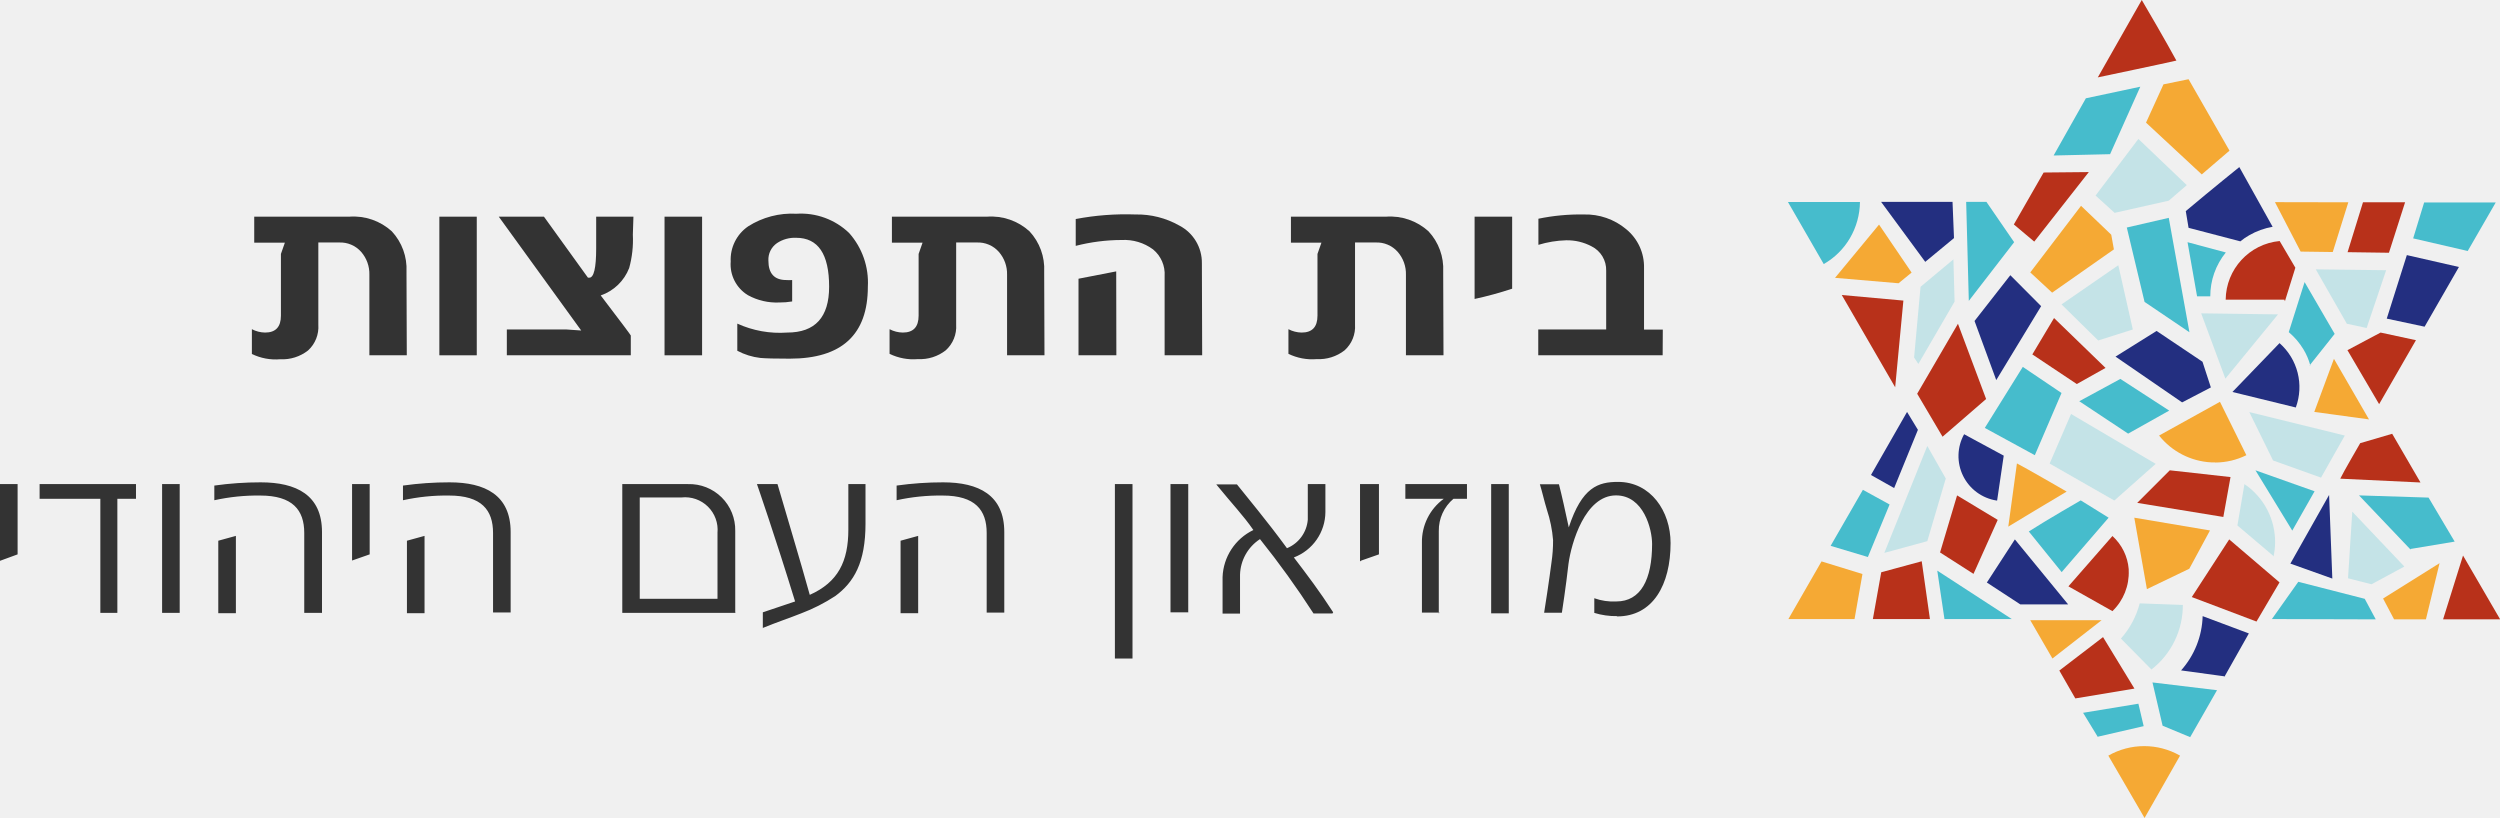
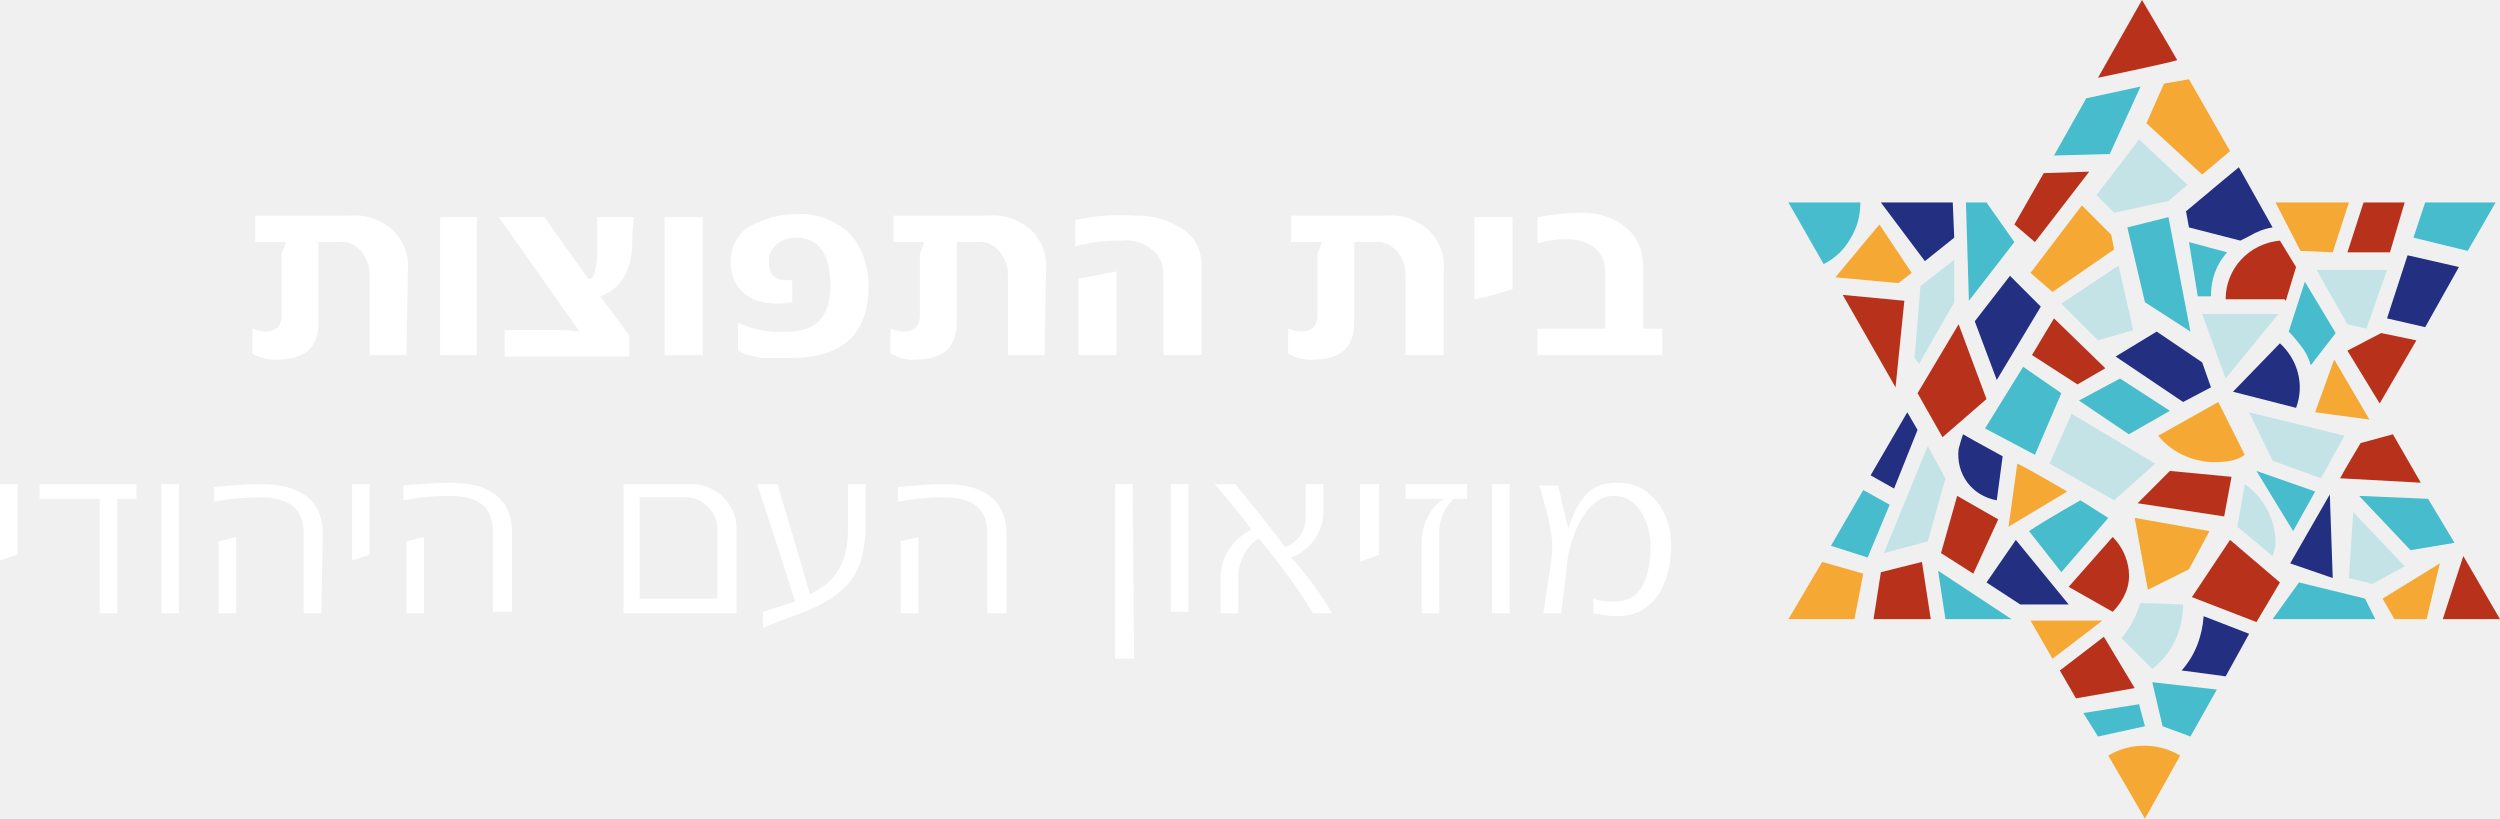
- <svg viewBox="0 0 170.42 55.76" id="shape-logo-he" width="100%" height="100%">
-   <g id="logo-he-Layer_2" data-name="Layer 2">
-     <g id="logo-he-Open">
-       <path d="M146.19,55.76l-2.47-4.25a4.93,4.93,0,0,1,4.89,0l-2.42,4.25" style="fill:#f5a934" />
-       <path d="M124.32,18l-2.44-4.23h4.91a5,5,0,0,1-.68,2.46A4.87,4.87,0,0,1,124.32,18" style="fill:#46bccc" />
-       <polyline points="131.56 42.2 127.67 42.2 128.24 39.01 131 38.26 131.56 42.2" style="fill:#b8311a" />
-       <polyline points="129.19 26.4 125.55 20.11 129.75 20.49 129.19 26.4" style="fill:#b8311a" />
-       <polyline points="121.91 42.2 124.17 38.27 126.96 39.13 126.42 42.2 121.91 42.2" style="fill:#f5a934" />
-       <path d="M143,5.28,146,0c1.56,2.65,2.36,4.13,2.36,4.13-.57.14-5.38,1.15-5.38,1.15" style="fill:#b8311a" />
-       <polyline points="129.12 33.27 127.54 32.38 130 28.08 130.74 29.3 129.12 33.27" style="fill:#232f80" />
-       <polyline points="165.28 22.27 162.7 21.72 164.07 17.39 167.62 18.2 165.28 22.27" style="fill:#232f80" />
-       <polyline points="141.47 47.61 140.38 45.71 143.36 43.43 145.5 46.94 141.47 47.61" style="fill:#b8311a" />
-       <path d="M139.91,44.89l-1.51-2.61h4.86l-3.35,2.61" style="fill:#f5a934" />
-       <polyline points="162.18 27.55 160.02 23.87 162.28 22.67 164.69 23.19 162.18 27.55" style="fill:#b8311a" />
-       <polyline points="149.3 50.25 147.42 49.47 146.73 46.52 151.13 47.05 149.3 50.25" style="fill:#46bccc" />
-       <polyline points="170.43 42.22 166.54 42.22 167.9 37.87 170.43 42.22" style="fill:#b8311a" />
-       <polyline points="139.99 10.6 142.19 6.7 145.9 5.91 143.84 10.51 139.99 10.6" style="fill:#46bccc" />
-       <path d="M164.32,37.46l-3.51-3.69,4.74.15,1.78,3-3,.5" style="fill:#46bccc" />
-       <polyline points="150.09 11.89 146.29 8.36 147.48 5.75 149.19 5.4 151.98 10.27 150.09 11.89" style="fill:#f5a934" />
-       <polyline points="162.85 17.23 160.03 17.19 161.08 13.79 163.95 13.79 162.85 17.23" style="fill:#b8311a" />
-       <polyline points="161.66 39.83 160.06 39.42 160.35 34.88 163.9 38.62 161.66 39.83" style="fill:#c4e3e7" />
-       <polyline points="138.71 31.03 135.3 29.17 137.89 25.01 140.53 26.79 138.71 31.03" style="fill:#46bccc" />
-       <path d="M140.54,39l-2.24-2.77c1.16-.75,3.54-2.12,3.54-2.12l1.9,1.18L140.54,39" style="fill:#46bccc" />
-       <path d="M136.9,35.91l.59-4.32c.48.24,3.39,1.92,3.39,1.92-.47.27-4,2.4-4,2.4" style="fill:#f5a934" />
-       <polyline points="132.42 29.77 130.69 26.84 133.47 22.07 135.39 27.2 132.42 29.77" style="fill:#b8311a" />
-       <polyline points="143.03 23.21 140.53 20.75 144.4 18.08 145.39 22.46 143.03 23.21" style="fill:#c4e3e7" />
-       <polyline points="149.25 22.65 146.19 20.58 144.98 15.51 147.84 14.85 149.25 22.65" style="fill:#46bccc" />
-       <polyline points="151.7 25.81 150.05 21.36 155.29 21.43 151.7 25.81" style="fill:#c4e3e7" />
-       <polyline points="158.99 39.44 156.13 38.42 158.77 33.74 158.99 39.44" style="fill:#232f80" />
-       <polyline points="161.49 28.59 157.76 28.08 159.1 24.46 161.49 28.59" style="fill:#f5a934" />
-       <polyline points="158.22 32.56 154.95 31.39 153.33 28.09 159.84 29.69 158.22 32.56" style="fill:#c4e3e7" />
-       <polyline points="136.08 25.91 134.6 21.88 137.04 18.76 139.14 20.87 136.08 25.91" style="fill:#232f80" />
-       <polyline points="134.21 20.51 134.03 13.76 135.41 13.76 137.3 16.51 134.21 20.51" style="fill:#46bccc" />
-       <polyline points="137.14 42.2 132.55 42.2 132.06 38.9 137.14 42.2" style="fill:#46bccc" />
-       <polyline points="138.67 16.47 137.28 15.3 139.31 11.76 142.39 11.73 138.67 16.47" style="fill:#b8311a" />
-       <polyline points="134.53 39.12 132.25 37.66 133.41 33.77 136.18 35.44 134.53 39.12" style="fill:#b8311a" />
-       <polyline points="128.45 37.69 131.38 30.4 132.64 32.62 131.38 36.89 128.45 37.69" style="fill:#c4e3e7" />
-       <path d="M143,50.23l-1-1.64,3.77-.62s.18.78.36,1.53l-3.17.73" style="fill:#46bccc" />
-       <path d="M146.66,45.64l-2.08-2.11a5.81,5.81,0,0,0,1.28-2.4l2.94.11a5.55,5.55,0,0,1-2.14,4.4" style="fill:#c4e3e7" />
-       <polyline points="165.37 42.22 163.2 42.22 162.45 40.8 166.3 38.39 165.37 42.22" style="fill:#f5a934" />
-       <path d="M165,32.89l-5.47-.26c.17-.37,1.36-2.42,1.36-2.42l2.18-.64L165,32.89" style="fill:#b8311a" />
-       <polyline points="161.95 42.22 154.87 42.2 156.67 39.66 161.2 40.82 161.95 42.22" style="fill:#46bccc" />
-       <polyline points="153.82 42.37 149.41 40.7 151.96 36.77 155.39 39.7 153.82 42.37" style="fill:#b8311a" />
-       <polyline points="146.35 40.16 145.49 35.29 150.65 36.16 149.24 38.77 146.35 40.16" style="fill:#f5a934" />
-       <path d="M144,41.66l-3-1.69L144,36.54a3.42,3.42,0,0,1,1.11,2.26v.08A3.64,3.64,0,0,1,144,41.66" style="fill:#b8311a" />
-       <polyline points="127.33 37.97 124.79 37.21 126.99 33.39 128.81 34.39 127.33 37.97" style="fill:#46bccc" />
-       <path d="M151.68,46.11l-3-.41A5.79,5.79,0,0,0,150.15,42l3.15,1.18-1.63,2.89" style="fill:#232f80" />
-       <polyline points="140.98 41.2 137.72 41.2 135.44 39.71 137.35 36.77 140.98 41.2" style="fill:#232f80" />
-       <path d="M136.1,34.12a3.07,3.07,0,0,1-2.21-4.52l.7.38,2,1.08-.45,3.06" style="fill:#232f80" />
-       <polyline points="161.33 22.36 159.98 22.07 157.86 18.36 162.66 18.42 161.33 22.36" style="fill:#c4e3e7" />
-       <polyline points="148.75 27.43 144.21 24.31 147.01 22.56 150.14 24.66 150.71 26.41 148.75 27.43" style="fill:#232f80" />
-       <polyline points="145.07 29.56 141.74 27.35 144.54 25.83 147.87 27.99 145.07 29.56" style="fill:#46bccc" />
-       <path d="M151,31.52h-.26a4.87,4.87,0,0,1-3.56-1.83l4.15-2.3,1.8,3.64a4.83,4.83,0,0,1-2.13.5" style="fill:#f5a934" />
-       <polyline points="144.15 14.51 142.85 13.33 145.77 9.47 149.07 12.62 147.84 13.68 144.15 14.51" style="fill:#c4e3e7" />
-       <path d="M156.51,27.78l-4.33-1.06,3.21-3.33a4,4,0,0,1,1.11,4.39" style="fill:#232f80" />
-       <path d="M157.49,24.91a4.33,4.33,0,0,0-.47-1.1,4.82,4.82,0,0,0-1-1.17l1.08-3.41,2.05,3.53-1.71,2.15" style="fill:#46bccc" />
-       <path d="M150.67,20.2h-.9l-.65-3.69,2.61.7a4.73,4.73,0,0,0-1.06,3" style="fill:#46bccc" />
-       <polyline points="168.22 17.11 164.5 16.25 165.25 13.8 170.13 13.8 168.22 17.11" style="fill:#46bccc" />
-       <polyline points="141.57 26.18 138.54 24.16 140.02 21.68 143.53 25.08 141.57 26.18" style="fill:#b8311a" />
-       <polyline points="139.89 19.95 138.4 18.57 141.86 14.03 143.92 16 144.1 17 139.89 19.95" style="fill:#f5a934" />
-       <polyline points="156.26 36.17 153.75 32.06 157.78 33.49 156.26 36.17" style="fill:#46bccc" />
-       <path d="M154.94,37.87l-2.42-2.05L153,33a4.76,4.76,0,0,1,2.09,4,4.7,4.7,0,0,1-.11.94" style="fill:#c4e3e7" />
-       <polyline points="144.13 34.12 139.72 31.6 141.18 28.22 146.95 31.62 144.13 34.12" style="fill:#c4e3e7" />
-       <polyline points="131.24 17.85 128.23 13.76 133.1 13.76 133.2 16.23 131.24 17.85" style="fill:#232f80" />
-       <polyline points="129.42 19.31 125.09 18.94 128.09 15.31 130.31 18.58 129.42 19.31" style="fill:#f5a934" />
-       <polyline points="130.77 24.81 130.48 24.37 130.92 19.55 133.16 17.68 133.24 20.56 130.77 24.81" style="fill:#c4e3e7" />
-       <polyline points="151.56 35.24 145.69 34.28 147.91 32.06 152.05 32.52 151.56 35.24" style="fill:#b8311a" />
-       <polyline points="159.02 17.18 156.83 17.15 155.08 13.78 160.08 13.79 159.02 17.18" style="fill:#f5a934" />
-       <path d="M155.72,20.43l-4,0h0a4.06,4.06,0,0,1,3.68-4l1.07,1.82-.71,2.28" style="fill:#b8311a" />
-       <path d="M152.71,16.45l-3.52-.92L149,14.39c1.87-1.57,3.65-3,3.65-3l2.27,4.07a4.81,4.81,0,0,0-1.6.58,4.17,4.17,0,0,0-.61.42" style="fill:#232f80" />
-       <path d="M77.25,44.89H76V33h1.2V44.89M52,42.83V41.74L54.2,41C52.84,36.57,51.6,33,51.6,33H53c.52,1.8,1.57,5.27,2.2,7.55,1.93-.86,2.63-2.28,2.63-4.45V33H59v2.69c0,2.67-.79,4-2.06,4.94a12,12,0,0,1-2.32,1.18c-.8.32-1.68.61-2.63,1M110.23,42a5,5,0,0,1-1.55-.22v-1a3.81,3.81,0,0,0,1.5.22c1.67,0,2.44-1.5,2.44-3.92,0-1-.57-3.31-2.46-3.31-2.11,0-3.05,3.25-3.24,4.67,0,.09-.23,1.92-.45,3.33h-1.21c.32-2,.5-3.42.5-3.42a10,10,0,0,0,.11-1.53,8.81,8.81,0,0,0-.42-2.07c-.19-.62-.33-1.26-.48-1.74h1.3c.19.73.44,1.86.67,2.94.9-2.74,2-3.1,3.36-3.1,2.23,0,3.58,2,3.58,4.17,0,2.84-1.2,5-3.65,5m-7.38-.21h-1.2V33h1.2v8.76m-4.72,0h-1.2V37a3.63,3.63,0,0,1,1.49-3l-2.62,0V33H100V34h-.92a2.82,2.82,0,0,0-1,2.2v5.62m-7.25,0H89.54a61,61,0,0,0-3.65-5.07,3,3,0,0,0-1.36,2.43v2.65H83.34V39.34a3.71,3.71,0,0,1,2.1-3.21c-.69-1-1.45-1.78-2.53-3.11h1.41c.7.89,2,2.42,3.41,4.35a2.3,2.3,0,0,0,1.42-1.95V33h1.2v1.9A3.33,3.33,0,0,1,88.2,38c.93,1.22,1.73,2.27,2.68,3.74m-9.89,0h-1.2V33H81v8.76m-12.54,0h-1.2V36.33c0-1.56-.78-2.55-3-2.55a13.76,13.76,0,0,0-3.14.32v-1a22.67,22.67,0,0,1,3.17-.22c2.42,0,4.17.86,4.17,3.39v5.53m-5.87,0h-1.2V36.86l1.2-.33v5.25m-12.44,0H42.42V33H46.9a3.13,3.13,0,0,1,3.22,3.19v5.56m-6.51-7.84v6.91h5.3v-4.5a2.22,2.22,0,0,0-2.45-2.41H43.62m-8.81,7.84h-1.2V36.33c0-1.56-.78-2.55-3-2.55a13.7,13.7,0,0,0-3.14.32v-1a22.54,22.54,0,0,1,3.17-.22c2.42,0,4.17.86,4.17,3.39v5.53m-5.87,0h-1.2V36.86l1.2-.33v5.25m-7,0h-1.2V36.33c0-1.56-.79-2.55-3-2.55a13.67,13.67,0,0,0-3.13.32v-1a22.39,22.39,0,0,1,3.16-.22c2.43,0,4.18.86,4.18,3.39v5.53m-5.87,0h-1.2V36.86l1.2-.33v5.25m-3.83,0h-1.2V33h1.2v8.76M8,41.78H6.84V34H2.7V33H9.27V34H8v7.82m84.71-3.55V33H94v4.79l-1.2.42M24,38.23V33h1.2v4.79l-1.2.42m-24,0V33H1.2v4.79L0,38.23" style="fill:#333" />
-       <path d="M27.73,24.22H25.18V18.73a2.28,2.28,0,0,0-.56-1.56,1.9,1.9,0,0,0-1.51-.64H21.7v5.6A2.17,2.17,0,0,1,21,23.89a2.84,2.84,0,0,1-1.9.6,3.69,3.69,0,0,1-1.93-.36V22.44a2,2,0,0,0,.9.23q1.08,0,1.08-1.15V17.31l.27-.77H17.33V14.77h6.48a3.88,3.88,0,0,1,2.9,1,3.76,3.76,0,0,1,1,2.75Z" style="fill:#333" />
-       <path d="M32.5,24.22H29.95V14.77H32.5Z" style="fill:#333" />
-       <path d="M43.14,16a7.22,7.22,0,0,1-.25,2.27,3.2,3.2,0,0,1-1.94,1.87Q43,22.83,43,22.87l0,1.35H34.55V22.46h4.07l1,.07L34,14.77h3.08l3,4.16.09,0q.47,0,.47-2V14.77h2.54Z" style="fill:#333" />
-       <path d="M47.86,24.22H45.3V14.77h2.56Z" style="fill:#333" />
-       <path d="M59.16,19.54q0,4.91-5.33,4.91-1.46,0-2-.05a4.42,4.42,0,0,1-1.57-.49V22.06a7,7,0,0,0,3.4.61q2.86,0,2.86-3.13,0-3.33-2.25-3.33a2.18,2.18,0,0,0-1.3.36,1.36,1.36,0,0,0-.59,1.19q0,1.33,1.22,1.33a2.38,2.38,0,0,0,.4,0v1.46a5.17,5.17,0,0,1-.88.07,4.07,4.07,0,0,1-2.14-.5,2.46,2.46,0,0,1-1.17-2.29A2.75,2.75,0,0,1,51,15.43a5.56,5.56,0,0,1,3.29-.86,4.74,4.74,0,0,1,3.59,1.31A5.08,5.08,0,0,1,59.16,19.54Z" style="fill:#333" />
-       <path d="M71.2,24.22H68.65V18.73a2.28,2.28,0,0,0-.56-1.56,1.9,1.9,0,0,0-1.51-.64h-1.4v5.6a2.17,2.17,0,0,1-.71,1.75,2.84,2.84,0,0,1-1.9.6,3.69,3.69,0,0,1-1.93-.36V22.44a2,2,0,0,0,.9.23q1.08,0,1.08-1.15V17.31l.27-.77H60.8V14.77h6.48a3.88,3.88,0,0,1,2.9,1,3.76,3.76,0,0,1,1,2.75Z" style="fill:#333" />
-       <path d="M81.95,24.22H79.39v-5.4A2.17,2.17,0,0,0,78.6,17a3.31,3.31,0,0,0-2.14-.64,12.7,12.7,0,0,0-3.13.4V14.93a18.37,18.37,0,0,1,4.07-.31,5.83,5.83,0,0,1,3,.76,2.85,2.85,0,0,1,1.53,2.56Zm-5.85,0H73.52V19l2.57-.5Z" style="fill:#333" />
-       <path d="M98.4,24.22H95.84V18.73a2.28,2.28,0,0,0-.56-1.56,1.9,1.9,0,0,0-1.51-.64h-1.4v5.6a2.17,2.17,0,0,1-.71,1.75,2.84,2.84,0,0,1-1.9.6,3.69,3.69,0,0,1-1.93-.36V22.44a2,2,0,0,0,.9.23q1.08,0,1.08-1.15V17.31l.27-.77H88V14.77h6.48a3.88,3.88,0,0,1,2.9,1,3.76,3.76,0,0,1,1,2.75Z" style="fill:#333" />
-       <path d="M103.08,19.68a25,25,0,0,1-2.56.7V14.77h2.56Z" style="fill:#333" />
-       <path d="M113.34,24.22h-8.48l0-1.76h4.63v-4a1.8,1.8,0,0,0-1-1.67,3.54,3.54,0,0,0-1.73-.41,7.2,7.2,0,0,0-1.89.31V14.91a14.12,14.12,0,0,1,3.1-.29,4.31,4.31,0,0,1,2.88,1,3.31,3.31,0,0,1,1.22,2.66v4.19h1.28Z" style="fill:#333" />
+ <svg xmlns="http://www.w3.org/2000/svg" version="1.1" id="Layer_1" x="0px" y="0px" viewBox="0 0 170.4 55.8" width="100%" height="100%" style="enable-background:new 0 0 170.4 55.8;" xml:space="preserve">
+   <style type="text/css">
+ 	.st0{fill:#F5A934;}
+ 	.st1{fill:#46BCCC;}
+ 	.st2{fill:#B8311A;}
+ 	.st3{fill:#232F80;}
+ 	.st4{fill:#C4E3E7;}
+ 	.st5{fill:#FFFFFF;}
+ </style>
+   <g id="Layer_2_1_">
+     <g id="Open">
+       <path class="st0" d="M146.2,55.8l-2.5-4.3c1.5-0.9,3.4-0.9,4.9,0L146.2,55.8" />
+       <path class="st1" d="M124.3,18l-2.4-4.2h4.9c0,0.9-0.2,1.7-0.7,2.5C125.7,17,125.1,17.6,124.3,18" />
+       <polyline class="st2" points="131.6,42.2 127.7,42.2 128.2,39 131,38.3 131.6,42.2   " />
+       <polyline class="st2" points="129.2,26.4 125.6,20.1 129.8,20.5 129.2,26.4   " />
+       <polyline class="st0" points="121.9,42.2 124.2,38.3 127,39.1 126.4,42.2 121.9,42.2   " />
+       <path class="st2" d="M143,5.3l3-5.3c1.6,2.7,2.4,4.1,2.4,4.1C147.8,4.3,143,5.3,143,5.3" />
+       <polyline class="st3" points="129.1,33.3 127.5,32.4 130,28.1 130.7,29.3 129.1,33.3   " />
+       <polyline class="st3" points="165.3,22.3 162.7,21.7 164.1,17.4 167.6,18.2 165.3,22.3   " />
+       <polyline class="st2" points="141.5,47.6 140.4,45.7 143.4,43.4 145.5,46.9 141.5,47.6   " />
+       <path class="st0" d="M139.9,44.9l-1.5-2.6h4.9L139.9,44.9" />
+       <polyline class="st2" points="162.2,27.5 160,23.9 162.3,22.7 164.7,23.2 162.2,27.5   " />
+       <polyline class="st1" points="149.3,50.2 147.4,49.5 146.7,46.5 151.1,47 149.3,50.2   " />
+       <polyline class="st2" points="170.4,42.2 166.5,42.2 167.9,37.9 170.4,42.2   " />
+       <polyline class="st1" points="140,10.6 142.2,6.7 145.9,5.9 143.8,10.5 140,10.6   " />
+       <path class="st1" d="M164.3,37.5l-3.5-3.7l4.7,0.2l1.8,3L164.3,37.5" />
+       <polyline class="st0" points="150.1,11.9 146.3,8.4 147.5,5.7 149.2,5.4 152,10.3 150.1,11.9   " />
+       <polyline class="st2" points="162.9,17.2 160,17.2 161.1,13.8 163.9,13.8 162.9,17.2   " />
+       <polyline class="st4" points="161.7,39.8 160.1,39.4 160.4,34.9 163.9,38.6 161.7,39.8   " />
+       <polyline class="st1" points="138.7,31 135.3,29.2 137.9,25 140.5,26.8 138.7,31   " />
+       <path class="st1" d="M140.5,39l-2.2-2.8c1.2-0.8,3.5-2.1,3.5-2.1l1.9,1.2L140.5,39" />
+       <path class="st0" d="M136.9,35.9l0.6-4.3c0.5,0.2,3.4,1.9,3.4,1.9C140.4,33.8,136.9,35.9,136.9,35.9" />
+       <polyline class="st2" points="132.4,29.8 130.7,26.8 133.5,22.1 135.4,27.2 132.4,29.8   " />
+       <polyline class="st4" points="143,23.2 140.5,20.7 144.4,18.1 145.4,22.5 143,23.2   " />
+       <polyline class="st1" points="149.3,22.6 146.2,20.6 145,15.5 147.8,14.8 149.3,22.6   " />
+       <polyline class="st4" points="151.7,25.8 150.1,21.4 155.3,21.4 151.7,25.8   " />
+       <polyline class="st3" points="159,39.4 156.1,38.4 158.8,33.7 159,39.4   " />
+       <polyline class="st0" points="161.5,28.6 157.8,28.1 159.1,24.5 161.5,28.6   " />
+       <polyline class="st4" points="158.2,32.6 154.9,31.4 153.3,28.1 159.8,29.7 158.2,32.6   " />
+       <polyline class="st3" points="136.1,25.9 134.6,21.9 137,18.8 139.1,20.9 136.1,25.9   " />
+       <polyline class="st1" points="134.2,20.5 134,13.8 135.4,13.8 137.3,16.5 134.2,20.5   " />
+       <polyline class="st1" points="137.1,42.2 132.6,42.2 132.1,38.9 137.1,42.2   " />
+       <polyline class="st2" points="138.7,16.5 137.3,15.3 139.3,11.8 142.4,11.7 138.7,16.5   " />
+       <polyline class="st2" points="134.5,39.1 132.3,37.7 133.4,33.8 136.2,35.4 134.5,39.1   " />
+       <polyline class="st4" points="128.4,37.7 131.4,30.4 132.6,32.6 131.4,36.9 128.4,37.7   " />
+       <path class="st1" d="M143,50.2l-1-1.6l3.8-0.6c0,0,0.2,0.8,0.4,1.5L143,50.2" />
+       <path class="st4" d="M146.7,45.6l-2.1-2.1c0.6-0.7,1-1.5,1.3-2.4l2.9,0.1C148.8,43,148,44.6,146.7,45.6" />
+       <polyline class="st0" points="165.4,42.2 163.2,42.2 162.4,40.8 166.3,38.4 165.4,42.2   " />
+       <path class="st2" d="M165,32.9l-5.5-0.3c0.2-0.4,1.4-2.4,1.4-2.4l2.2-0.6L165,32.9" />
+       <polyline class="st1" points="161.9,42.2 154.9,42.2 156.7,39.7 161.2,40.8 161.9,42.2   " />
+       <polyline class="st2" points="153.8,42.4 149.4,40.7 152,36.8 155.4,39.7 153.8,42.4   " />
+       <polyline class="st0" points="146.4,40.2 145.5,35.3 150.6,36.2 149.2,38.8 146.4,40.2   " />
+       <path class="st2" d="M144,41.7l-3-1.7l3-3.4c0.6,0.6,1,1.4,1.1,2.3v0.1C145.2,39.9,144.8,40.9,144,41.7" />
+       <polyline class="st1" points="127.3,38 124.8,37.2 127,33.4 128.8,34.4 127.3,38   " />
+       <path class="st3" d="M151.7,46.1l-3-0.4c0.9-1,1.4-2.3,1.5-3.7l3.1,1.2L151.7,46.1" />
+       <polyline class="st3" points="141,41.2 137.7,41.2 135.4,39.7 137.4,36.8 141,41.2   " />
+       <path class="st3" d="M136.1,34.1c-1.7-0.3-2.8-1.8-2.6-3.5c0.1-0.4,0.2-0.7,0.3-1l0.7,0.4l2,1.1L136.1,34.1" />
+       <polyline class="st4" points="161.3,22.4 160,22.1 157.9,18.4 162.7,18.4 161.3,22.4   " />
+       <polyline class="st3" points="148.8,27.4 144.2,24.3 147,22.6 150.1,24.7 150.7,26.4 148.8,27.4   " />
+       <polyline class="st1" points="145.1,29.6 141.7,27.3 144.5,25.8 147.9,28 145.1,29.6   " />
+       <path class="st0" d="M151,31.5h-0.3c-1.4-0.1-2.7-0.7-3.6-1.8l4.1-2.3l1.8,3.6C152.5,31.4,151.7,31.5,151,31.5" />
+       <polyline class="st4" points="144.1,14.5 142.9,13.3 145.8,9.5 149.1,12.6 147.8,13.7 144.1,14.5   " />
+       <path class="st3" d="M156.5,27.8l-4.3-1.1l3.2-3.3C156.6,24.5,157.1,26.2,156.5,27.8" />
+       <path class="st1" d="M157.5,24.9c-0.1-0.4-0.3-0.8-0.5-1.1c-0.3-0.4-0.6-0.8-1-1.2l1.1-3.4l2.1,3.5L157.5,24.9" />
+       <path class="st1" d="M150.7,20.2h-0.9l-0.6-3.7l2.6,0.7C151,18.1,150.7,19.1,150.7,20.2" />
+       <polyline class="st1" points="168.2,17.1 164.5,16.2 165.3,13.8 170.1,13.8 168.2,17.1   " />
+       <polyline class="st2" points="141.6,26.2 138.5,24.2 140,21.7 143.5,25.1 141.6,26.2   " />
+       <polyline class="st0" points="139.9,19.9 138.4,18.6 141.9,14 143.9,16 144.1,17 139.9,19.9   " />
+       <polyline class="st1" points="156.3,36.2 153.8,32.1 157.8,33.5 156.3,36.2   " />
+       <path class="st4" d="M154.9,37.9l-2.4-2L153,33c1.3,0.9,2.1,2.4,2.1,4C155.1,37.3,155,37.6,154.9,37.9" />
+       <polyline class="st4" points="144.1,34.1 139.7,31.6 141.2,28.2 146.9,31.6 144.1,34.1   " />
+       <polyline class="st3" points="131.2,17.8 128.2,13.8 133.1,13.8 133.2,16.2 131.2,17.8   " />
+       <polyline class="st0" points="129.4,19.3 125.1,18.9 128.1,15.3 130.3,18.6 129.4,19.3   " />
+       <polyline class="st4" points="130.8,24.8 130.5,24.4 130.9,19.5 133.2,17.7 133.2,20.6 130.8,24.8   " />
+       <polyline class="st2" points="151.6,35.2 145.7,34.3 147.9,32.1 152.1,32.5 151.6,35.2   " />
+       <polyline class="st0" points="159,17.2 156.8,17.1 155.1,13.8 160.1,13.8 159,17.2   " />
+       <path class="st2" d="M155.7,20.4h-4l0,0c0-2.1,1.6-3.8,3.7-4l1.1,1.8l-0.7,2.3" />
+       <path class="st3" d="M152.7,16.4l-3.5-0.9l-0.2-1.1c1.9-1.6,3.6-3,3.6-3l2.3,4.1c-0.6,0.1-1.1,0.3-1.6,0.6    C153.1,16.2,152.9,16.3,152.7,16.4" />
+       <path class="st5" d="M77.3,44.9H76V33h1.2L77.3,44.9 M52,42.8v-1.1l2.2-0.7c-1.4-4.4-2.6-8-2.6-8H53c0.5,1.8,1.6,5.3,2.2,7.5    c1.9-0.9,2.6-2.3,2.6-4.5V33H59v2.7c0,2.7-0.8,4-2.1,4.9c-0.7,0.5-1.5,0.9-2.3,1.2C53.8,42.1,52.9,42.4,52,42.8 M110.2,42    c-0.5,0-1-0.1-1.6-0.2v-1c0.5,0.2,1,0.2,1.5,0.2c1.7,0,2.4-1.5,2.4-3.9c0-1-0.6-3.3-2.5-3.3c-2.1,0-3.1,3.3-3.2,4.7    c0,0.1-0.2,1.9-0.4,3.3h-1.2c0.3-2,0.5-3.4,0.5-3.4c0.1-0.5,0.1-1,0.1-1.5c-0.1-0.7-0.2-1.4-0.4-2.1c-0.2-0.6-0.3-1.3-0.5-1.7h1.3    c0.2,0.7,0.4,1.9,0.7,2.9c0.9-2.7,2-3.1,3.4-3.1c2.2,0,3.6,2,3.6,4.2C113.9,39.9,112.7,42,110.2,42 M102.9,41.8h-1.2V33h1.2V41.8     M98.1,41.8h-1.2V37c0-1.2,0.5-2.3,1.5-3h-2.6v-1h4.2v1h-0.9c-0.6,0.5-1,1.4-1,2.2L98.1,41.8 M90.8,41.8h-1.3    c-1.1-1.8-2.3-3.4-3.7-5.1c-0.8,0.5-1.3,1.4-1.4,2.4v2.7h-1.2v-2.5c0-1.4,0.9-2.6,2.1-3.2c-0.7-1-1.4-1.8-2.5-3.1h1.4    c0.7,0.9,2,2.4,3.4,4.3c0.8-0.3,1.4-1.1,1.4-2V33h1.2v1.9c0,1.4-0.9,2.6-2.2,3.1C89.1,39.2,89.9,40.3,90.8,41.8 M81,41.7h-1.2V33    H81L81,41.7 M68.5,41.8h-1.2v-5.4c0-1.6-0.8-2.5-3-2.5c-1.1,0-2.1,0.1-3.1,0.3v-1c1.1-0.1,2.1-0.2,3.2-0.2c2.4,0,4.2,0.9,4.2,3.4    V41.8 M62.6,41.8h-1.2v-4.9l1.2-0.3V41.8 M50.2,41.8h-7.7V33h4.5c1.7-0.1,3.2,1.3,3.2,3c0,0.1,0,0.1,0,0.2L50.2,41.8 M43.6,33.9    v6.9h5.3v-4.5c0.1-1.2-0.8-2.3-2-2.4c-0.1,0-0.3,0-0.4,0H43.6 M34.8,41.7h-1.2v-5.4c0-1.6-0.8-2.5-3-2.5c-1.1,0-2.1,0.1-3.1,0.3    v-1c1.1-0.1,2.1-0.2,3.2-0.2c2.4,0,4.2,0.9,4.2,3.4V41.7 M28.9,41.8h-1.2v-4.9l1.2-0.3V41.8 M21.9,41.8h-1.2v-5.4    c0-1.6-0.8-2.5-3-2.5c-1.1,0-2.1,0.1-3.1,0.3v-1c1-0.1,2.1-0.2,3.2-0.2c2.4,0,4.2,0.9,4.2,3.4L21.9,41.8 M16.1,41.8h-1.2v-4.9    l1.2-0.3V41.8 M12.2,41.8H11V33h1.2V41.8 M8,41.8H6.8V34H2.7v-1h6.6v1H8V41.8 M92.7,38.3V33H94v4.8L92.7,38.3 M24,38.2V33h1.2v4.8    L24,38.2 M0,38.2V33h1.2v4.8L0,38.2" />
+       <path class="st5" d="M27.7,24.2h-2.5v-5.5c0-0.6-0.2-1.1-0.6-1.6c-0.4-0.4-0.9-0.7-1.5-0.6h-1.4v5.6c0,0.7-0.2,1.3-0.7,1.8    c-0.5,0.4-1.2,0.6-1.9,0.6c-0.7,0.1-1.3-0.1-1.9-0.4v-1.7c0.3,0.1,0.6,0.2,0.9,0.2c0.7,0,1.1-0.4,1.1-1.1v-4.2l0.3-0.8h-2.1v-1.8    h6.5c1.1-0.1,2.1,0.3,2.9,1c0.7,0.7,1.1,1.7,1,2.7L27.7,24.2z" />
+       <path class="st5" d="M32.5,24.2H30v-9.4h2.5V24.2z" />
+       <path class="st5" d="M43.1,16c0,0.8,0,1.5-0.3,2.3c-0.3,0.9-1,1.6-1.9,1.9c1.4,1.8,2,2.7,2,2.7v1.4h-8.5v-1.8h4.1l1,0.1L34,14.8    h3.1l3,4.2h0.1c0.3,0,0.5-0.7,0.5-2v-2.2h2.5L43.1,16z" />
+       <path class="st5" d="M47.9,24.2h-2.6v-9.4h2.6V24.2z" />
+       <path class="st5" d="M59.2,19.5c0,3.3-1.8,4.9-5.3,4.9c-1,0-1.6,0-2,0c-0.5-0.1-1.1-0.2-1.6-0.5v-1.9c1.1,0.5,2.2,0.7,3.4,0.6    c1.9,0,2.9-1,2.9-3.1c0-2.2-0.8-3.3-2.3-3.3c-0.5,0-0.9,0.1-1.3,0.4c-0.4,0.3-0.6,0.7-0.6,1.2c0,0.9,0.4,1.3,1.2,1.3    c0.1,0,0.3,0,0.4,0v1.5c-0.3,0-0.6,0.1-0.9,0.1c-0.7,0-1.5-0.1-2.1-0.5c-0.8-0.5-1.2-1.4-1.2-2.3c0-1,0.4-1.9,1.2-2.4    c1-0.6,2.1-0.9,3.3-0.9c1.3-0.1,2.6,0.4,3.6,1.3C58.8,16.9,59.2,18.2,59.2,19.5z" />
+       <path class="st5" d="M71.2,24.2h-2.5v-5.5c0-0.6-0.2-1.1-0.6-1.6c-0.4-0.4-0.9-0.7-1.5-0.6h-1.4v5.6c0,0.7-0.2,1.3-0.7,1.8    c-0.5,0.4-1.2,0.6-1.9,0.6c-0.7,0.1-1.3-0.1-1.9-0.4v-1.7c0.3,0.1,0.6,0.2,0.9,0.2c0.7,0,1.1-0.4,1.1-1.1v-4.2l0.3-0.8h-2.1v-1.8    h6.5c1.1-0.1,2.1,0.3,2.9,1c0.7,0.7,1.1,1.7,1,2.7L71.2,24.2z" />
+       <path class="st5" d="M81.9,24.2h-2.6v-5.4c0-0.7-0.2-1.4-0.8-1.8c-0.6-0.5-1.4-0.7-2.1-0.6c-1.1,0-2.1,0.1-3.1,0.4v-1.8    c1.3-0.3,2.7-0.4,4.1-0.3c1.1,0,2.1,0.2,3,0.8c1,0.5,1.5,1.5,1.5,2.6L81.9,24.2z M76.1,24.2h-2.6V19l2.6-0.5L76.1,24.2z" />
+       <path class="st5" d="M98.4,24.2h-2.6v-5.5c0-0.6-0.2-1.1-0.6-1.6c-0.4-0.4-0.9-0.7-1.5-0.6h-1.4v5.6c0,0.7-0.2,1.3-0.7,1.8    c-0.5,0.4-1.2,0.6-1.9,0.6c-0.7,0.1-1.3-0.1-1.9-0.4v-1.7c0.3,0.1,0.6,0.2,0.9,0.2c0.7,0,1.1-0.4,1.1-1.1v-4.2l0.3-0.8H88v-1.8    h6.5c1.1-0.1,2.1,0.3,2.9,1c0.7,0.7,1.1,1.7,1,2.7L98.4,24.2z" />
+       <path class="st5" d="M103.1,19.7c-0.8,0.3-1.7,0.5-2.6,0.7v-5.6h2.6V19.7z" />
+       <path class="st5" d="M113.3,24.2h-8.5v-1.8h4.6v-4c0-0.7-0.4-1.4-1-1.7c-0.5-0.3-1.1-0.4-1.7-0.4c-0.6,0-1.3,0.1-1.9,0.3v-1.8    c1-0.2,2.1-0.3,3.1-0.3c1,0,2.1,0.3,2.9,1c0.8,0.6,1.2,1.6,1.2,2.7v4.2h1.3L113.3,24.2z" />
    </g>
  </g>
</svg>
